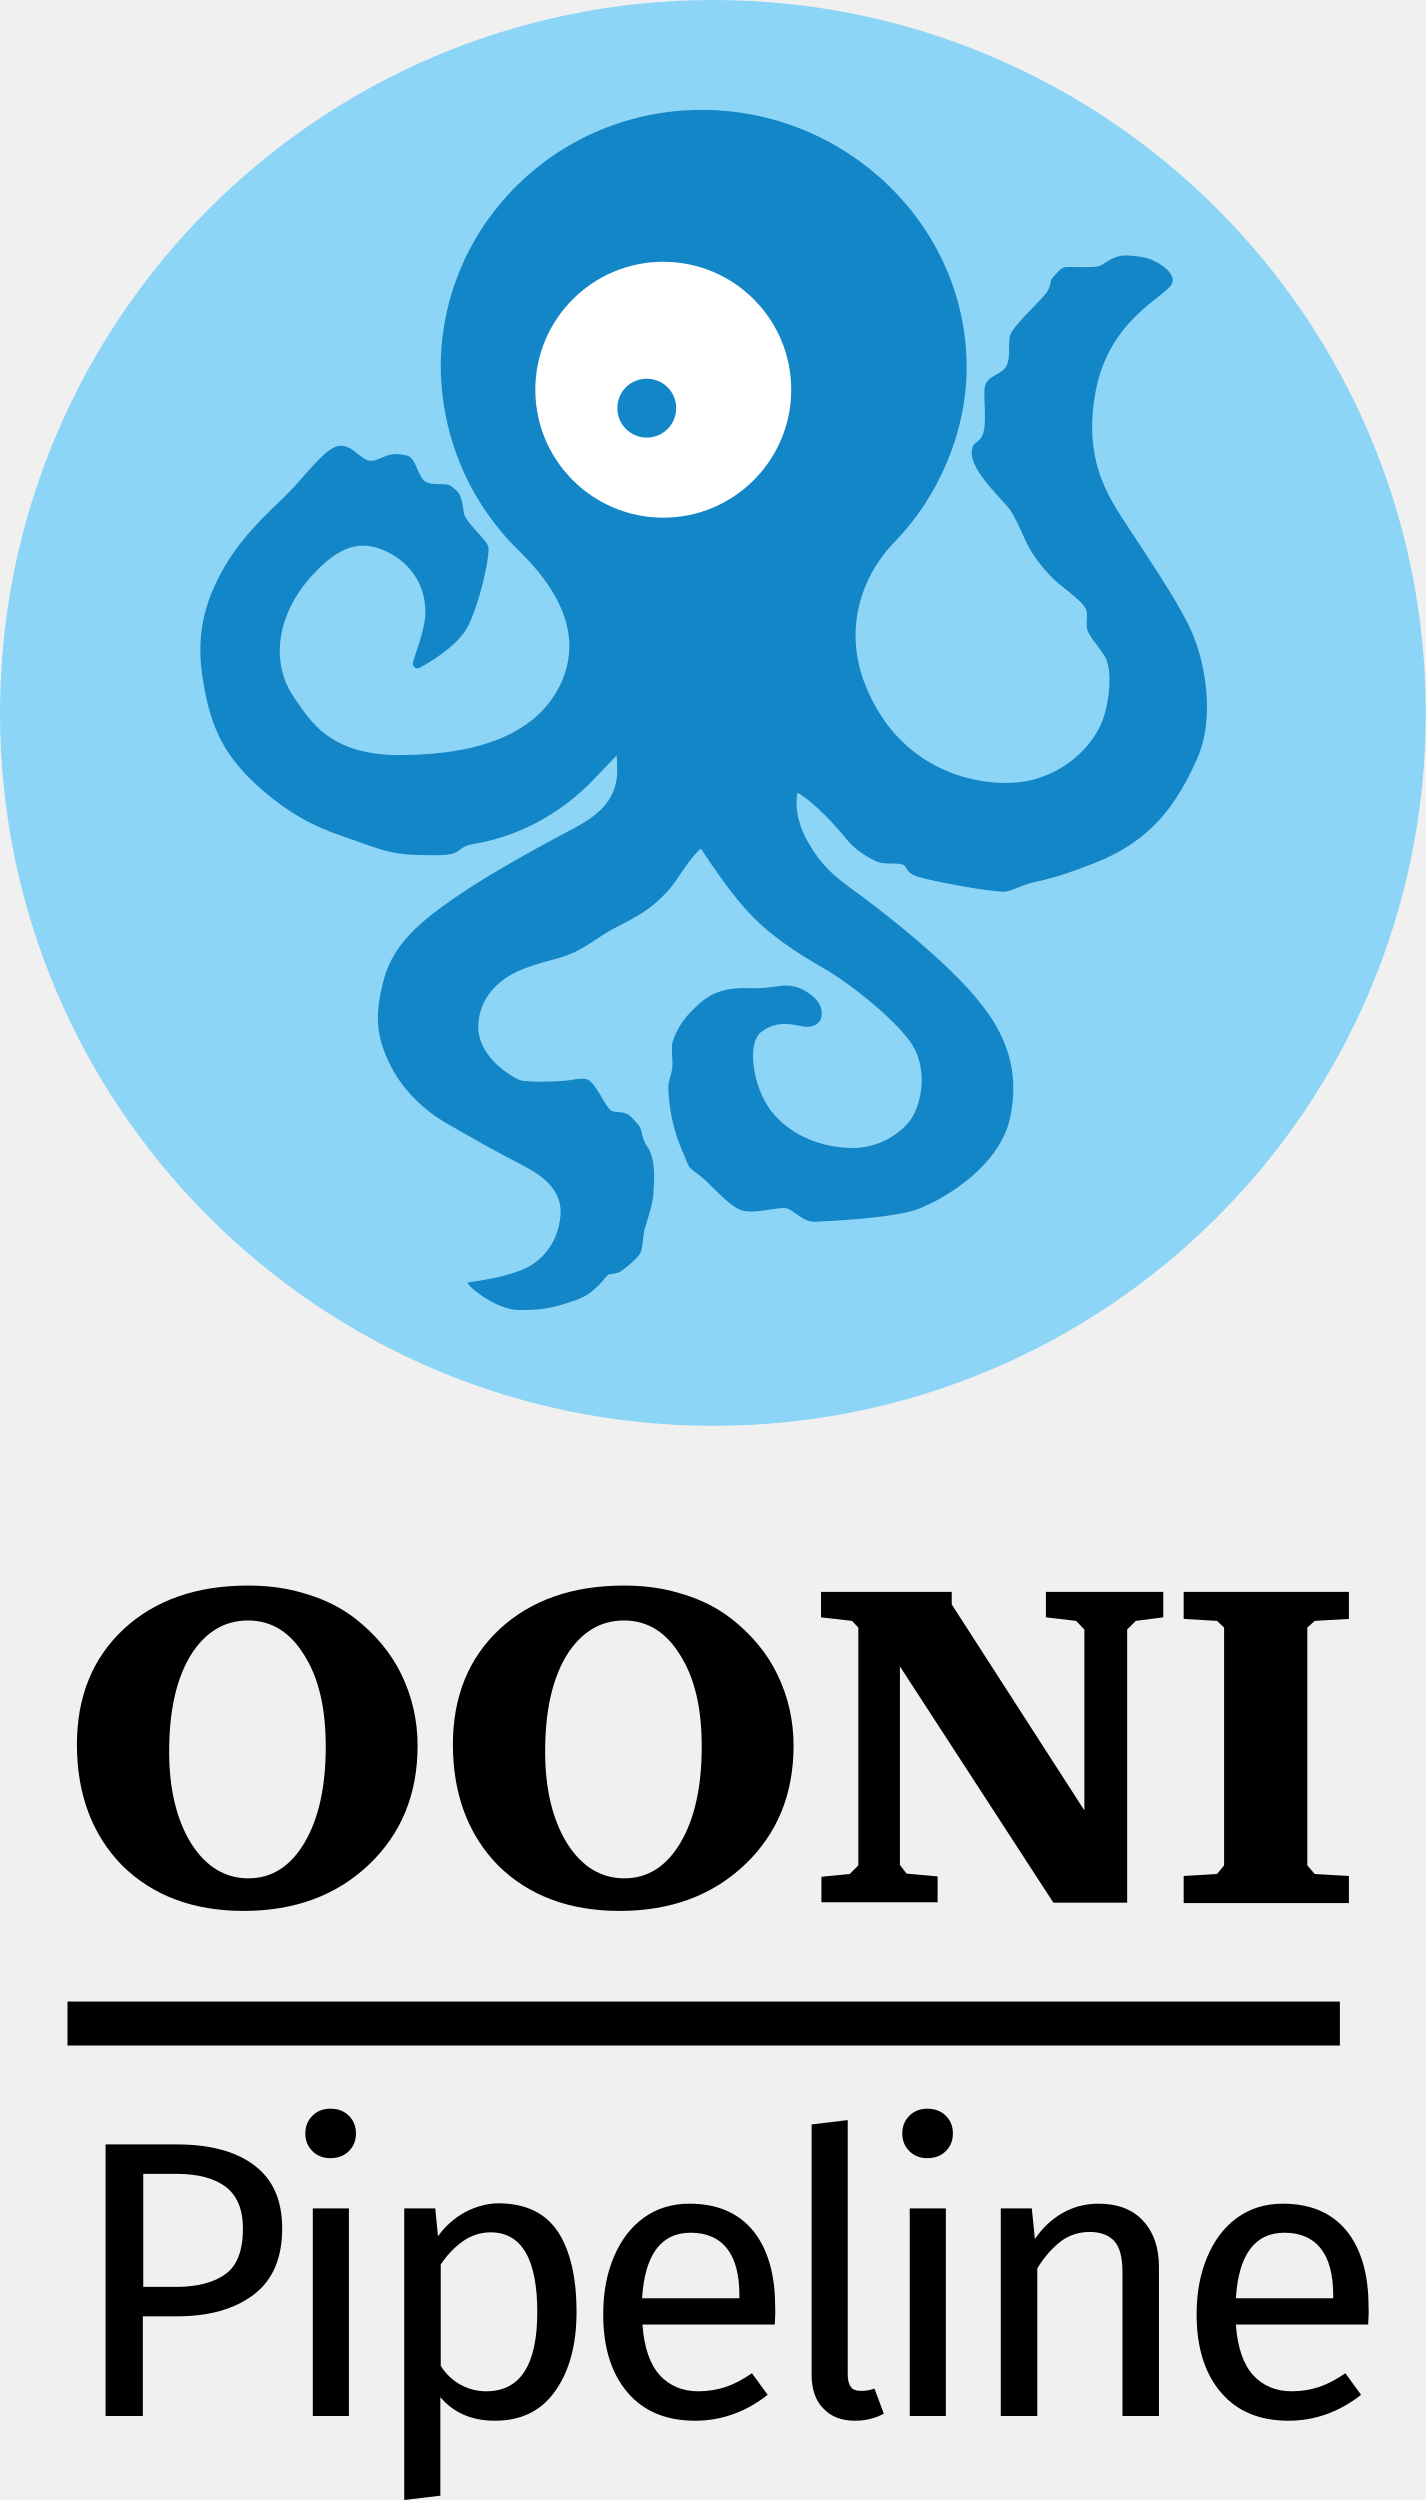
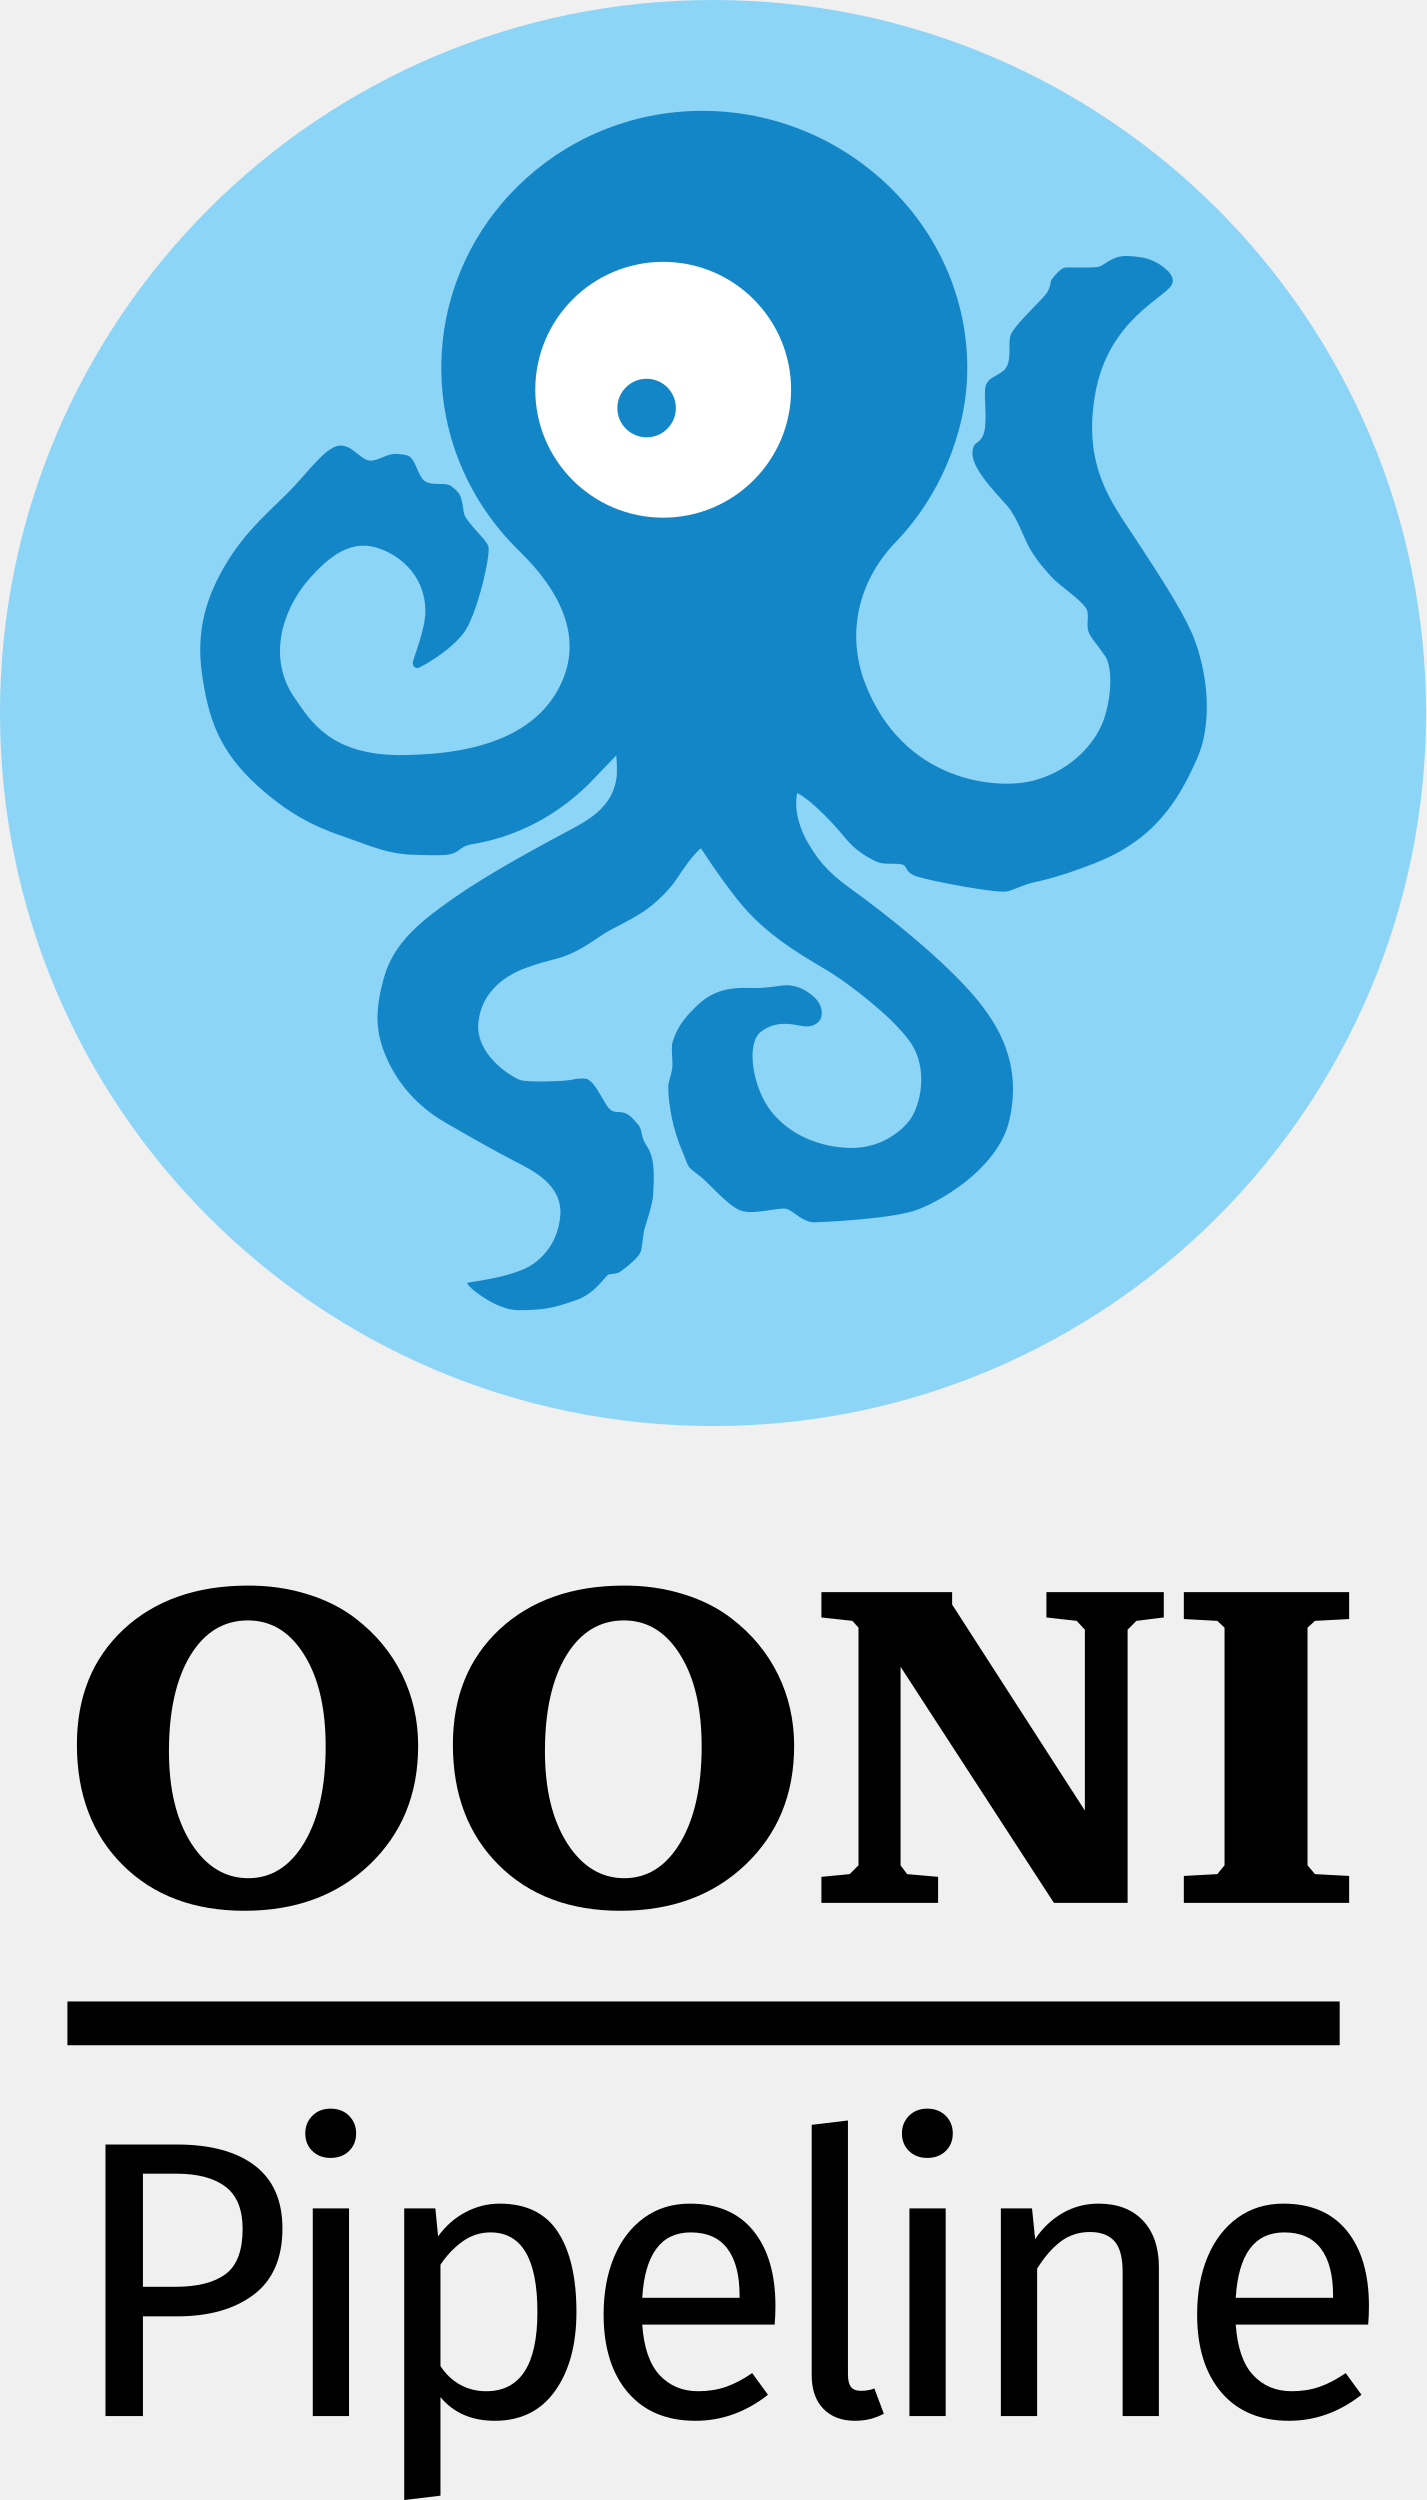
- <svg xmlns="http://www.w3.org/2000/svg" version="1.1" x="0px" y="0px" viewBox="0 0 363.3 637" enable-background="new 0 0 363.3 637" xml:space="preserve">
+ <svg xmlns="http://www.w3.org/2000/svg" version="1.1" x="0px" y="0px" viewBox="0 0 363.349 636.987" enable-background="new 0 0 363.349 636.987" xml:space="preserve">
  <g id="Layer_1">
</g>
  <g id="Logo">
    <g>
      <g>
        <g>
-           <path fill="#8DD5F6" d="M181.7,0C282,0,363.3,81.3,363.3,181.7S282,363.3,181.7,363.3S0,282,0,181.7S81.3,0,181.7,0" />
+           <path fill="#8DD5F6" d="M181.675,0C282.01,0,363.35,81.339,363.35,181.675S282.01,363.349,181.675,363.349S0,282.01,0,181.675      S81.34,0,181.675,0" />
        </g>
        <g>
-           <path fill="#1386C8" d="M132.2,140.3c12.8,12.5,15.6,24,10.4,34.5c-5.7,11.3-18.7,17.4-40.2,17.6c-18.5,0.2-23.5-9-27.2-14.3      c-7.2-10.1-3.5-22.4,3.3-30.3c8.2-9.6,14.2-10.4,20.9-6.8c3.6,1.9,8.8,6.4,9,14.6c0.1,4.9-3.2,12.4-3.2,13.4      c0,1,0.8,1.5,1.6,1.2c0.8-0.4,7.5-3.9,11.3-8.8c3.4-4.3,7-20.1,6.3-22.2c-0.7-2-5.9-6.2-6.2-8.5c-0.2-1.3-0.4-3.1-1-4.5      c-0.4-1-1.6-1.8-2.2-2.3c-1.5-1.2-5.6,0.3-7.3-1.8c-1.4-1.8-2-5.5-3.9-6c-0.9-0.2-2.5-0.6-4.1-0.3c-2.2,0.4-3.8,1.8-5.5,1.6      c-2.4-0.3-4.4-4.1-7.6-3.8c-3.2,0.2-7.3,5.7-11.7,10.5c-4.4,4.8-12.2,10.8-17.8,20.5c-4,7-7.3,15.4-5.6,27.2      c1.7,11.8,4.6,19.8,14.1,28.4c9.8,8.9,17.6,11.5,23.5,13.5c5.8,2,9.9,3.9,16.2,4.1c2.2,0.1,6.8,0.2,8.4,0      c3.9-0.4,3.1-2.1,6.7-2.7c14.1-2.3,24.2-9.7,30.3-15.9c1.6-1.6,5.6-5.9,6.4-6.7c0.2,1.1,0.2,4.6,0.1,5.5      c-0.8,6.2-4.7,9.7-10.9,13c-8.9,4.7-21.7,11.7-30.5,17.8c-8.2,5.7-15.3,11.3-17.9,20.4c-2.5,9.1-2,14.3,0.8,20.6      c2.5,5.7,7.2,11.8,14.9,16.3c6.4,3.7,12,6.9,18.2,10.1c4.3,2.2,11.7,5.9,11,13.6c-0.7,7.9-5.8,12-9.2,13.5      c-5.9,2.6-14.1,3.3-14.4,3.5c-0.6,0.5,7.1,7,13,7c6.4,0,8.7-0.5,14.7-2.6c5.2-1.8,7.5-6.4,8.3-6.5c0.8-0.2,2.1-0.1,3.2-0.9      c1.1-0.8,4.6-3.5,5-5.1c0.4-1.6,0.5-4.3,0.9-5.7c0.4-1.4,2.1-6.3,2.2-8.9c0.1-2.6,0.8-8.6-1.6-12c-1.9-2.8-0.9-4.3-2.6-5.9      c-0.3-0.3-1.6-2.1-2.9-2.5c-1.6-0.6-2.5-0.1-3.6-0.7c-1.8-1-4.1-7.9-6.7-8.1c-1-0.1-2.1,0-3.1,0.2c-2.2,0.5-11.8,0.8-13.5,0.1      c-2.7-1-11.4-6.6-10.6-14.6c0.6-6.9,5.5-11.6,12.2-14c5.9-2.2,8-2,12.1-3.9c4-1.9,6.8-4.3,9.8-5.9c3-1.6,7.1-3.5,10.3-6.1      c1.8-1.5,3.6-3.2,5.2-5.3c1.4-1.8,4.2-6.7,7.1-9.2c4,6.2,8,11.6,10.9,14.9c7.4,8.6,17.4,13.8,22.2,16.7      c4.7,2.9,15.5,11.1,20.2,17.6c5,7,2.7,16.5,0,20.1c-2.4,3.1-7.8,7.2-15.2,7c-7.9-0.2-15.5-3.4-20.2-9.4      c-4.6-6-6.4-17.2-2.5-20.2c4.3-3.2,8.4-1.7,11-1.3c2.1,0.3,4-0.8,4.3-2.5c0.3-1.7-0.2-3.7-2.5-5.5c-1.2-0.9-3.4-2.5-6.5-2.5      c-1.7,0-4.8,0.8-9.1,0.7c-4.6-0.2-9.1,0.3-13.2,4.1c-3.4,3.1-5.3,5.6-6.6,9.5c-0.5,1.5,0.1,4.7-0.1,6.6c-0.2,1.9-1,3.4-1,4.9      c0,2.2,0.3,4.9,0.8,7.6c0.6,2.9,1.6,6.3,3,9.3c0.5,1.2,1,2.9,1.7,3.7c0.8,0.9,2.5,1.9,4,3.3c2.9,2.8,6.3,6.5,8.9,7.5      c3.3,1.3,9.9-1,11.8-0.4c1.9,0.6,4.2,3.5,7.1,3.4c2.9-0.1,20.4-0.9,26.5-3.3c7.6-3,20.6-11.3,23.2-22.9      c3.2-14.3-2.8-24.1-8.9-31.2c-7.4-8.8-21.4-20.2-31.9-27.8c-6-4.3-8.3-7.6-10.6-11.5c-1.8-3-3.6-8-2.7-12.6      c4.3,2.3,10.5,9.3,12.3,11.6c2.3,2.9,5.3,4.7,7.6,5.8c2,1,4.6,0.4,6.5,0.8c1.9,0.3,0.6,1.9,4,3.1c3.5,1.2,18.7,4,22.4,3.9      c1.5-0.1,3.5-1.2,5.9-2c2.3-0.7,6.2-1,17-5.3c14.8-5.8,21-15.2,26.1-26.5c5-11.3,1.6-25.7-1.3-32.3s-8.7-15.2-14.6-24.3      c-5.9-9-13.3-18.2-10-36.7c3.3-18.5,17.4-24.2,19.4-27.6c1.6-2.7-3.2-5.5-4.4-6c-1.4-0.7-3-1.2-6.8-1.4c-0.2,0-0.5,0-0.7,0      c-3.3,0.1-5.1,2.2-6.5,2.7c-1.5,0.5-8,0.1-8.9,0.3c-1,0.2-2.7,2.3-3.1,2.8c-0.7,0.9-0.1,1.2-1.1,3.1c-0.9,1.9-7.5,7.5-9.4,10.9      c-1,1.8,0.1,5.7-1.1,8.2c-1.2,2.5-4.7,2.4-5.5,5.2c-0.6,2,0.5,8.6-0.4,11.8c-0.9,3.3-2.8,1.8-3,5.2c-0.2,4.8,8.2,12.4,9.7,14.5      c1.4,2.2,2,3.5,3.8,7.5c2,4.5,4.6,7.3,6.6,9.5c2,2.3,7.5,5.7,8.9,8.2c0.8,1.4-0.1,3.9,0.5,5.6c0.5,1.6,2,3,4.2,6.3      c2.3,3.3,1.5,11.8-0.5,17c-2.1,5.2-7.7,12-17.3,14.7c-9.6,2.7-33.7,0.5-43.3-24.8c-4.4-11.6-2.4-25.3,8-36      c10.4-10.7,18.1-27.1,18.1-44.2c0-36.2-30.7-65.6-67.5-65.6s-66.5,29.4-66.5,65.6C112.5,111.2,119.5,127.9,132.2,140.3z" />
+           <path fill="#1386C8" d="M132.242,140.329c12.764,12.461,15.648,24.041,10.415,34.482c-5.663,11.297-18.716,17.403-40.17,17.582      c-18.491,0.156-23.492-9.027-27.242-14.305c-7.192-10.119-3.468-22.395,3.277-30.278c8.194-9.576,14.243-10.403,20.896-6.82      c3.57,1.922,8.846,6.402,8.966,14.568c0.071,4.863-3.219,12.397-3.219,13.351c0,0.954,0.776,1.55,1.61,1.192      c0.836-0.358,7.534-3.902,11.326-8.762c3.392-4.347,7.033-20.146,6.319-22.173c-0.716-2.026-5.87-6.241-6.228-8.506      c-0.213-1.346-0.371-3.067-1.005-4.478c-0.432-0.963-1.617-1.849-2.245-2.333c-1.55-1.194-5.603,0.298-7.272-1.789      c-1.43-1.788-2.026-5.543-3.933-6.019c-0.867-0.218-2.533-0.567-4.057-0.256c-2.189,0.447-3.835,1.768-5.539,1.566      c-2.38-0.278-4.411-4.053-7.63-3.813c-3.201,0.236-7.271,5.721-11.682,10.49c-4.411,4.769-12.241,10.791-17.762,20.504      c-4.002,7.042-7.272,15.379-5.603,27.18c1.67,11.802,4.576,19.755,14.067,28.43c9.761,8.924,17.642,11.504,23.483,13.531      c5.843,2.026,9.894,3.917,16.213,4.113c2.178,0.067,6.815,0.211,8.353,0.045c3.893-0.418,3.101-2.131,6.727-2.729      c14.125-2.324,24.183-9.698,30.296-15.924c1.555-1.584,5.636-5.941,6.397-6.693c0.191,1.085,0.249,4.567,0.125,5.472      c-0.847,6.201-4.716,9.672-10.917,12.979c-8.851,4.72-21.703,11.658-30.516,17.826c-8.152,5.708-15.341,11.255-17.87,20.358      c-2.529,9.104-2.022,14.329,0.759,20.609c2.538,5.728,7.165,11.843,14.919,16.311c6.415,3.695,12.029,6.945,18.217,10.123      c4.258,2.187,11.707,5.892,11.033,13.647c-0.683,7.863-5.774,12.023-9.229,13.529c-5.935,2.589-14.067,3.265-14.416,3.541      c-0.612,0.489,7.08,6.991,12.982,6.953c6.446-0.04,8.731-0.474,14.708-2.569c5.198-1.822,7.461-6.364,8.304-6.533      c0.843-0.169,2.077-0.069,3.203-0.887c1.099-0.798,4.593-3.499,5.014-5.1c0.421-1.602,0.507-4.298,0.928-5.732      c0.421-1.433,2.107-6.279,2.191-8.891c0.085-2.614,0.761-8.599-1.581-12.034c-1.94-2.847-0.928-4.342-2.551-5.879      c-0.269-0.256-1.631-2.06-2.878-2.527c-1.613-0.603-2.456-0.076-3.612-0.718c-1.846-1.026-4.051-7.945-6.717-8.137      c-0.972-0.069-2.102-0.011-3.085,0.225c-2.191,0.529-11.783,0.778-13.506,0.114c-2.665-1.026-11.358-6.575-10.621-14.583      c0.636-6.88,5.536-11.562,12.179-13.994c5.933-2.171,8.008-1.98,12.054-3.919c3.99-1.911,6.787-4.34,9.821-5.941      c3.034-1.602,7.143-3.519,10.261-6.133c1.779-1.49,3.561-3.179,5.245-5.298c1.443-1.809,4.199-6.722,7.14-9.158      c4.024,6.153,7.957,11.571,10.861,14.939c7.374,8.555,17.448,13.76,22.168,16.71c4.72,2.949,15.55,11.068,20.189,17.557      c4.974,6.953,2.696,16.478-0.044,20.102c-2.371,3.139-7.754,7.209-15.172,7.04c-7.934-0.18-15.535-3.435-20.188-9.442      c-4.636-5.986-6.442-17.223-2.487-20.188c4.253-3.188,8.421-1.67,11.042-1.35c2.053,0.251,4.004-0.843,4.342-2.529      c0.336-1.686-0.211-3.71-2.487-5.479c-1.208-0.939-3.43-2.496-6.495-2.458c-1.68,0.02-4.847,0.834-9.142,0.685      c-4.56-0.158-9.051,0.329-13.175,4.142c-3.392,3.139-5.339,5.617-6.608,9.549c-0.483,1.495,0.102,4.711-0.1,6.624      c-0.202,1.933-0.999,3.446-1.014,4.934c-0.024,2.211,0.338,4.918,0.841,7.559c0.561,2.941,1.63,6.339,2.954,9.347      c0.541,1.232,0.977,2.919,1.673,3.666c0.845,0.91,2.46,1.851,3.991,3.345c2.898,2.827,6.259,6.477,8.908,7.525      c3.29,1.303,9.947-0.97,11.802-0.38c1.853,0.589,4.235,3.494,7.1,3.41c2.867-0.084,20.431-0.91,26.49-3.326      c7.57-3.021,20.629-11.342,23.196-22.924c3.165-14.28-2.834-24.05-8.855-31.197c-7.434-8.824-21.381-20.222-31.904-27.773      c-6.028-4.324-8.313-7.614-10.644-11.54c-1.771-2.983-3.648-8.023-2.707-12.646c4.337,2.271,10.532,9.342,12.345,11.6      c2.335,2.905,5.31,4.673,7.612,5.803c2.037,1.001,4.58,0.427,6.518,0.765c1.938,0.336,0.55,1.924,4.006,3.105      c3.457,1.179,18.736,4.004,22.413,3.875c1.502-0.053,3.515-1.217,5.892-1.962c2.276-0.714,6.168-1.034,16.976-5.256      c14.821-5.79,21.049-15.232,26.058-26.523c5.009-11.291,1.617-25.709-1.304-32.26s-8.655-15.246-14.556-24.266      c-5.901-9.02-13.295-18.227-9.998-36.713c3.297-18.485,17.408-24.155,19.414-27.553c1.604-2.72-3.17-5.47-4.36-6.037      c-1.444-0.685-3.014-1.219-6.807-1.386c-0.236-0.011-0.467-0.013-0.689-0.004c-3.343,0.12-5.123,2.218-6.5,2.68      c-1.493,0.5-8.039,0.104-8.946,0.293c-0.992,0.207-2.731,2.302-3.103,2.836c-0.65,0.939-0.149,1.174-1.076,3.114      c-0.928,1.938-7.541,7.454-9.353,10.893c-0.97,1.842,0.118,5.652-1.063,8.181c-1.179,2.529-4.72,2.405-5.474,5.178      c-0.554,2.04,0.505,8.593-0.387,11.791c-0.925,3.314-2.843,1.82-2.963,5.2c-0.169,4.762,8.25,12.354,9.683,14.545      c1.433,2.193,2.009,3.483,3.781,7.489c1.977,4.469,4.638,7.254,6.64,9.525c2.004,2.271,7.516,5.75,8.94,8.184      c0.79,1.354-0.071,3.939,0.465,5.634c0.505,1.602,1.953,3.005,4.228,6.293c2.276,3.286,1.513,11.842-0.545,17.012      c-2.058,5.172-7.667,12.025-17.261,14.717c-9.594,2.692-33.684,0.489-43.331-24.822c-4.436-11.642-2.4-25.262,7.966-35.977      c10.365-10.715,18.097-27.104,18.122-44.176c0-36.219-30.741-65.579-67.487-65.579s-66.535,29.36-66.535,65.579      C112.463,111.203,119.478,127.868,132.242,140.329z" />
        </g>
        <g>
-           <path fill="#FFFFFF" d="M169,66.7c18,0,32.6,14.6,32.6,32.6c0,18-14.6,32.6-32.6,32.6s-32.6-14.6-32.6-32.6      C136.4,81.3,151,66.7,169,66.7" />
+           <path fill="#FFFFFF" d="M168.976,66.717c17.999,0,32.591,14.59,32.591,32.591c0,17.999-14.592,32.589-32.591,32.589      s-32.591-14.59-32.591-32.589C136.385,81.307,150.977,66.717,168.976,66.717" />
        </g>
        <g>
-           <path fill="#1386C8" d="M164.8,96.5c4.1,0,7.5,3.3,7.5,7.5c0,4.1-3.3,7.5-7.5,7.5c-4.1,0-7.5-3.3-7.5-7.5      C157.3,99.8,160.6,96.5,164.8,96.5" />
+           <path fill="#1386C8" d="M164.751,96.507c4.12,0,7.46,3.339,7.46,7.46c0,4.12-3.339,7.46-7.46,7.46c-4.12,0-7.46-3.339-7.46-7.46      C157.292,99.847,160.631,96.507,164.751,96.507" />
        </g>
        <g>
-           <path d="M301.6,484.8V478l8.5-0.5l1.8-2.2v-60.6l-1.8-1.7l-8.5-0.5v-6.9h42.1v6.9l-8.7,0.5l-1.9,1.7v60.6l1.9,2.2l8.7,0.5v6.9      H301.6z M209.3,484.8v-6.6l7.2-0.7l2.2-2.2v-60.6l-1.6-1.7l-7.9-0.9v-6.5h33.3v3.2l33.8,52.5v-46.1l-2.1-2.2l-7.7-0.9v-6.5h29.9      v6.5l-7,0.9l-2.2,2.2v69.6h-18.8l-39.1-60.2v50.6l1.7,2.2l7.9,0.7v6.6H209.3z M159,412.9c-6.1,0-11,3-14.7,9      c-3.6,6-5.4,14.1-5.4,24.4c0,9.6,1.9,17.4,5.6,23.4c3.8,6,8.7,8.9,14.6,8.9s10.7-3,14.3-9.1c3.6-6.1,5.4-14.2,5.4-24.5      c0-9.8-1.8-17.5-5.5-23.3C169.7,415.8,164.9,412.9,159,412.9 M115.4,444.5c0-12.2,4-22,11.9-29.4c8-7.4,18.6-11.1,31.7-11.1      c5.4,0,10.4,0.7,15,2.2c4.7,1.4,8.8,3.5,12.3,6.2c5.1,4,9.1,8.7,11.8,14.3c2.7,5.6,4.1,11.6,4.1,18.1c0,12.3-4.1,22.4-12.4,30.3      c-8.2,7.8-18.8,11.8-31.9,11.8c-12.9,0-23.2-3.9-31-11.6C119.3,467.5,115.4,457.2,115.4,444.5 M63.2,412.9c-6.1,0-11,3-14.7,9      c-3.6,6-5.4,14.1-5.4,24.4c0,9.6,1.9,17.4,5.6,23.4c3.8,6,8.7,8.9,14.6,8.9c5.9,0,10.7-3,14.3-9.1c3.6-6.1,5.4-14.2,5.4-24.5      c0-9.8-1.8-17.5-5.5-23.3C73.9,415.8,69.1,412.9,63.2,412.9 M19.6,444.5c0-12.2,4-22,11.9-29.4c8-7.4,18.6-11.1,31.7-11.1      c5.4,0,10.4,0.7,15,2.2c4.7,1.4,8.8,3.5,12.3,6.2c5.1,4,9.1,8.7,11.8,14.3c2.7,5.6,4.1,11.6,4.1,18.1c0,12.3-4.1,22.4-12.4,30.3      c-8.2,7.8-18.8,11.8-31.9,11.8c-12.9,0-23.2-3.9-31-11.6C23.5,467.5,19.6,457.2,19.6,444.5" />
+           <path d="M301.634,484.837v-6.856l8.528-0.461l1.844-2.247v-60.558l-1.844-1.73l-8.528-0.46v-6.858h42.121v6.858l-8.702,0.46      l-1.9,1.73v60.558l1.9,2.247l8.702,0.461v6.856H301.634z M209.292,484.837v-6.626l7.202-0.692l2.247-2.247v-60.558l-1.555-1.73      l-7.894-0.863v-6.455h33.305v3.17l33.822,52.491v-46.096l-2.075-2.247l-7.721-0.863v-6.455h29.905v6.455l-6.973,0.863      l-2.247,2.247v69.605h-18.783l-39.066-60.154v50.589l1.67,2.247l7.894,0.692v6.626H209.292z M158.956,412.87      c-6.146,0-11.044,2.996-14.694,8.989c-3.612,5.992-5.416,14.116-5.416,24.372c0,9.643,1.882,17.441,5.646,23.394      c3.802,5.953,8.662,8.931,14.578,8.931s10.679-3.034,14.291-9.104c3.61-6.07,5.416-14.232,5.416-24.488      c0-9.758-1.824-17.535-5.474-23.336C169.691,415.79,164.909,412.87,158.956,412.87 M115.394,444.504      c0-12.178,3.977-21.972,11.927-29.386c7.99-7.414,18.574-11.12,31.749-11.12c5.378,0,10.39,0.729,15.039,2.189      c4.685,1.421,8.797,3.495,12.33,6.222c5.147,3.957,9.086,8.72,11.813,14.291c2.727,5.57,4.091,11.62,4.091,18.149      c0,12.292-4.129,22.377-12.388,30.251c-8.221,7.837-18.841,11.754-31.864,11.754c-12.868,0-23.202-3.879-30.999-11.638      C119.293,467.456,115.394,457.219,115.394,444.504 M63.155,412.87c-6.146,0-11.044,2.996-14.692,8.989      c-3.612,5.992-5.418,14.116-5.418,24.372c0,9.643,1.882,17.441,5.648,23.394c3.802,5.953,8.662,8.931,14.578,8.931      c5.915,0,10.679-3.034,14.289-9.104c3.612-6.07,5.418-14.232,5.418-24.488c0-9.758-1.826-17.535-5.474-23.336      C73.892,415.79,69.11,412.87,63.155,412.87 M19.595,444.504c0-12.178,3.975-21.972,11.927-29.386      c7.99-7.414,18.573-11.12,31.749-11.12c5.378,0,10.39,0.729,15.039,2.189c4.685,1.421,8.797,3.495,12.33,6.222      c5.147,3.957,9.084,8.72,11.813,14.291c2.727,5.57,4.089,11.62,4.089,18.149c0,12.292-4.129,22.377-12.388,30.251      c-8.219,7.837-18.841,11.754-31.862,11.754c-12.87,0-23.202-3.879-31.001-11.638C23.494,467.456,19.595,457.219,19.595,444.504" />
        </g>
      </g>
      <g>
-         <path d="M64.9,551.8c4.7,3.6,7,8.9,7,16c0,7.6-2.4,13.2-7.3,16.9c-4.9,3.7-11.4,5.5-19.5,5.5h-8.7v25.4h-9.5v-69.2h18.2     C53.6,546.4,60.2,548.2,64.9,551.8z M57.5,579.4c2.9-2.1,4.4-6,4.4-11.5c0-5-1.5-8.5-4.4-10.7c-2.9-2.2-7.1-3.3-12.5-3.3h-8.5     v28.8h8.3C50.3,582.7,54.5,581.6,57.5,579.4z" />
-         <path d="M88.9,539.1c1.2,1.2,1.8,2.7,1.8,4.5s-0.6,3.3-1.8,4.5c-1.2,1.2-2.8,1.8-4.7,1.8c-1.9,0-3.4-0.6-4.6-1.8     c-1.2-1.2-1.8-2.7-1.8-4.5s0.6-3.3,1.8-4.5c1.2-1.2,2.7-1.8,4.6-1.8C86.2,537.3,87.7,537.9,88.9,539.1z M88.9,562.7v52.9h-9.2     v-52.9H88.9z" />
-         <path d="M142.2,568.7c3.1,4.8,4.7,11.6,4.7,20.4c0,8.3-1.8,15-5.4,20.1c-3.6,5.1-8.7,7.6-15.4,7.6c-5.9,0-10.5-2-13.9-6v25.1     L103,637v-74.3h7.9l0.7,7.1c1.9-2.7,4.3-4.7,7-6.2c2.7-1.4,5.6-2.2,8.6-2.2C134.1,561.5,139,563.9,142.2,568.7z M136.9,589.1     c0-13.5-4-20.3-11.9-20.3c-2.6,0-5,0.8-7.1,2.3c-2.1,1.5-4,3.5-5.6,5.9v25.8c1.3,2.1,3,3.7,5,4.8c2,1.1,4.2,1.7,6.6,1.7     C132.6,609.3,136.9,602.5,136.9,589.1z" />
-         <path d="M197.4,592.3h-33.7c0.4,5.8,1.9,10.1,4.4,12.9c2.5,2.7,5.8,4.1,9.8,4.1c2.5,0,4.9-0.4,7-1.1c2.1-0.7,4.4-1.9,6.7-3.5     l4,5.5c-5.6,4.4-11.8,6.6-18.5,6.6c-7.4,0-13.1-2.4-17.2-7.2c-4.1-4.8-6.2-11.4-6.2-19.9c0-5.5,0.9-10.4,2.7-14.6     c1.8-4.3,4.3-7.6,7.6-10c3.3-2.4,7.2-3.6,11.7-3.6c7,0,12.4,2.3,16.2,6.9c3.7,4.6,5.6,11,5.6,19.2     C197.6,589.1,197.5,590.7,197.4,592.3z M188.4,584.9c0-5.2-1-9.2-3.1-11.9c-2.1-2.7-5.2-4.1-9.3-4.1c-7.6,0-11.7,5.6-12.4,16.7     h24.8V584.9z" />
-         <path d="M209.8,613.7c-2-2-3-4.9-3-8.6v-63.8l9.2-1.1V605c0,1.5,0.3,2.5,0.8,3.2c0.5,0.7,1.4,1,2.6,1c1.3,0,2.4-0.2,3.4-0.6     l2.4,6.4c-2.2,1.2-4.7,1.8-7.3,1.8C214.4,616.8,211.8,615.8,209.8,613.7z" />
-         <path d="M241,539.1c1.2,1.2,1.8,2.7,1.8,4.5s-0.6,3.3-1.8,4.5c-1.2,1.2-2.8,1.8-4.7,1.8c-1.9,0-3.4-0.6-4.6-1.8     c-1.2-1.2-1.8-2.7-1.8-4.5s0.6-3.3,1.8-4.5c1.2-1.2,2.7-1.8,4.6-1.8C238.2,537.3,239.8,537.9,241,539.1z M241,562.7v52.9h-9.2     v-52.9H241z" />
-         <path d="M291.2,565.8c2.7,2.9,4.1,6.8,4.1,11.8v38H286v-36.7c0-3.7-0.7-6.4-2.1-7.9c-1.4-1.5-3.5-2.3-6.2-2.3     c-2.8,0-5.3,0.8-7.4,2.4c-2.1,1.6-4.2,3.9-6,6.9v37.6H255v-52.9h7.9l0.8,7.8c1.9-2.8,4.2-5,7-6.6c2.8-1.6,5.8-2.4,9.2-2.4     C284.7,561.5,288.5,562.9,291.2,565.8z" />
-         <path d="M348.6,592.3h-33.7c0.4,5.8,1.9,10.1,4.4,12.9c2.5,2.7,5.8,4.1,9.8,4.1c2.5,0,4.9-0.4,7-1.1c2.1-0.7,4.4-1.9,6.7-3.5     l4,5.5c-5.6,4.4-11.8,6.6-18.5,6.6c-7.4,0-13.1-2.4-17.2-7.2c-4.1-4.8-6.2-11.4-6.2-19.9c0-5.5,0.9-10.4,2.7-14.6     c1.8-4.3,4.3-7.6,7.6-10c3.3-2.4,7.2-3.6,11.7-3.6c7,0,12.4,2.3,16.2,6.9c3.7,4.6,5.6,11,5.6,19.2     C348.8,589.1,348.7,590.7,348.6,592.3z M339.7,584.9c0-5.2-1-9.2-3.1-11.9c-2.1-2.7-5.2-4.1-9.3-4.1c-7.6,0-11.7,5.6-12.4,16.7     h24.8V584.9z" />
+         <path d="M64.934,551.785c4.685,3.582,7.029,8.922,7.029,16.017c0,7.565-2.445,13.188-7.331,16.869     c-4.887,3.683-11.381,5.523-19.48,5.523h-8.735v25.404h-9.54v-69.186h18.176C53.619,546.413,60.247,548.205,64.934,551.785z      M57.452,579.449c2.912-2.142,4.368-5.99,4.368-11.547c0-4.953-1.456-8.535-4.368-10.745c-2.911-2.209-7.079-3.313-12.501-3.313     h-8.535v28.819h8.334C50.306,582.663,54.541,581.593,57.452,579.449z" />
+         <path d="M88.932,539.083c1.205,1.205,1.808,2.711,1.808,4.519s-0.603,3.298-1.808,4.469c-1.205,1.172-2.778,1.757-4.72,1.757     c-1.875,0-3.414-0.585-4.619-1.757c-1.204-1.171-1.807-2.661-1.807-4.469s0.603-3.313,1.807-4.519     c1.205-1.205,2.744-1.808,4.619-1.808C86.153,537.275,87.727,537.878,88.932,539.083z M88.932,562.681v52.918h-9.238v-52.918     H88.932z" />
+         <path d="M142.151,568.705c3.146,4.82,4.72,11.615,4.72,20.385c0,8.301-1.808,14.996-5.423,20.082     c-3.615,5.089-8.736,7.632-15.363,7.632c-5.892,0-10.511-2.008-13.857-6.024v25.104l-9.238,1.104v-74.307h7.933l0.703,7.129     c1.941-2.677,4.283-4.735,7.029-6.175c2.744-1.439,5.623-2.159,8.636-2.159C134.051,561.476,139.004,563.886,142.151,568.705z      M136.93,589.09c0-13.521-3.983-20.284-11.949-20.284c-2.611,0-4.988,0.771-7.13,2.31c-2.143,1.541-4.017,3.515-5.623,5.925     v25.807c1.339,2.075,3.013,3.665,5.021,4.77c2.009,1.104,4.218,1.656,6.628,1.656C132.577,609.272,136.93,602.545,136.93,589.09z     " />
+         <path d="M197.378,592.303h-33.739c0.401,5.824,1.873,10.109,4.418,12.854c2.543,2.745,5.824,4.116,9.841,4.116     c2.543,0,4.886-0.367,7.029-1.104c2.142-0.735,4.383-1.907,6.728-3.515l4.017,5.523c-5.623,4.418-11.783,6.627-18.477,6.627     c-7.364,0-13.104-2.41-17.221-7.229c-4.117-4.82-6.176-11.447-6.176-19.882c0-5.488,0.887-10.358,2.661-14.61     c1.772-4.251,4.317-7.582,7.631-9.991c3.314-2.41,7.213-3.615,11.699-3.615c7.028,0,12.416,2.31,16.166,6.929     c3.749,4.619,5.623,11.013,5.623,19.179C197.578,589.124,197.511,590.696,197.378,592.303z M188.44,584.872     c0-5.222-1.038-9.204-3.112-11.949c-2.076-2.744-5.188-4.117-9.339-4.117c-7.565,0-11.683,5.558-12.351,16.669h24.802V584.872z" />
+         <path d="M209.779,613.741c-1.976-2.041-2.963-4.903-2.963-8.585v-63.764l9.238-1.104v64.667c0,1.473,0.251,2.545,0.753,3.213     c0.502,0.67,1.355,1.004,2.561,1.004c1.271,0,2.41-0.2,3.414-0.602l2.41,6.426c-2.209,1.205-4.653,1.808-7.33,1.808     C214.448,616.804,211.753,615.782,209.779,613.741z" />
+         <path d="M240.957,539.083c1.205,1.205,1.808,2.711,1.808,4.519s-0.603,3.298-1.808,4.469c-1.205,1.172-2.778,1.757-4.72,1.757     c-1.875,0-3.414-0.585-4.619-1.757c-1.204-1.171-1.807-2.661-1.807-4.469s0.603-3.313,1.807-4.519     c1.205-1.205,2.744-1.808,4.619-1.808C238.179,537.275,239.752,537.878,240.957,539.083z M240.957,562.681v52.918h-9.238v-52.918     H240.957z" />
+         <path d="M291.215,565.793c2.711,2.88,4.066,6.828,4.066,11.85v37.956h-9.238v-36.651c0-3.748-0.703-6.392-2.108-7.933     c-1.406-1.539-3.481-2.31-6.226-2.31c-2.812,0-5.289,0.804-7.431,2.41c-2.144,1.606-4.152,3.916-6.025,6.929v37.555h-9.238     v-52.918h7.933l0.804,7.832c1.873-2.812,4.2-5.021,6.979-6.627c2.777-1.607,5.84-2.41,9.188-2.41     C284.737,561.476,288.503,562.916,291.215,565.793z" />
+         <path d="M348.601,592.303h-33.739c0.401,5.824,1.873,10.109,4.418,12.854c2.543,2.745,5.824,4.116,9.841,4.116     c2.543,0,4.886-0.367,7.029-1.104c2.142-0.735,4.383-1.907,6.728-3.515l4.017,5.523c-5.623,4.418-11.783,6.627-18.477,6.627     c-7.364,0-13.104-2.41-17.221-7.229c-4.117-4.82-6.176-11.447-6.176-19.882c0-5.488,0.887-10.358,2.661-14.61     c1.772-4.251,4.317-7.582,7.631-9.991c3.314-2.41,7.213-3.615,11.699-3.615c7.028,0,12.416,2.31,16.166,6.929     c3.749,4.619,5.623,11.013,5.623,19.179C348.801,589.124,348.733,590.696,348.601,592.303z M339.663,584.872     c0-5.222-1.038-9.204-3.112-11.949c-2.076-2.744-5.188-4.117-9.339-4.117c-7.565,0-11.683,5.558-12.351,16.669h24.802V584.872z" />
      </g>
      <g>
        <g>
-           <line x1="341.3" y1="515.5" x2="17.2" y2="515.5" />
+           <line x1="341.339" y1="515.542" x2="17.183" y2="515.542" />
        </g>
        <g>
-           <rect x="17.2" y="510" width="324.2" height="11.2" />
+           <rect x="17.181" y="509.966" width="324.16" height="11.151" />
        </g>
      </g>
    </g>
  </g>
</svg>
